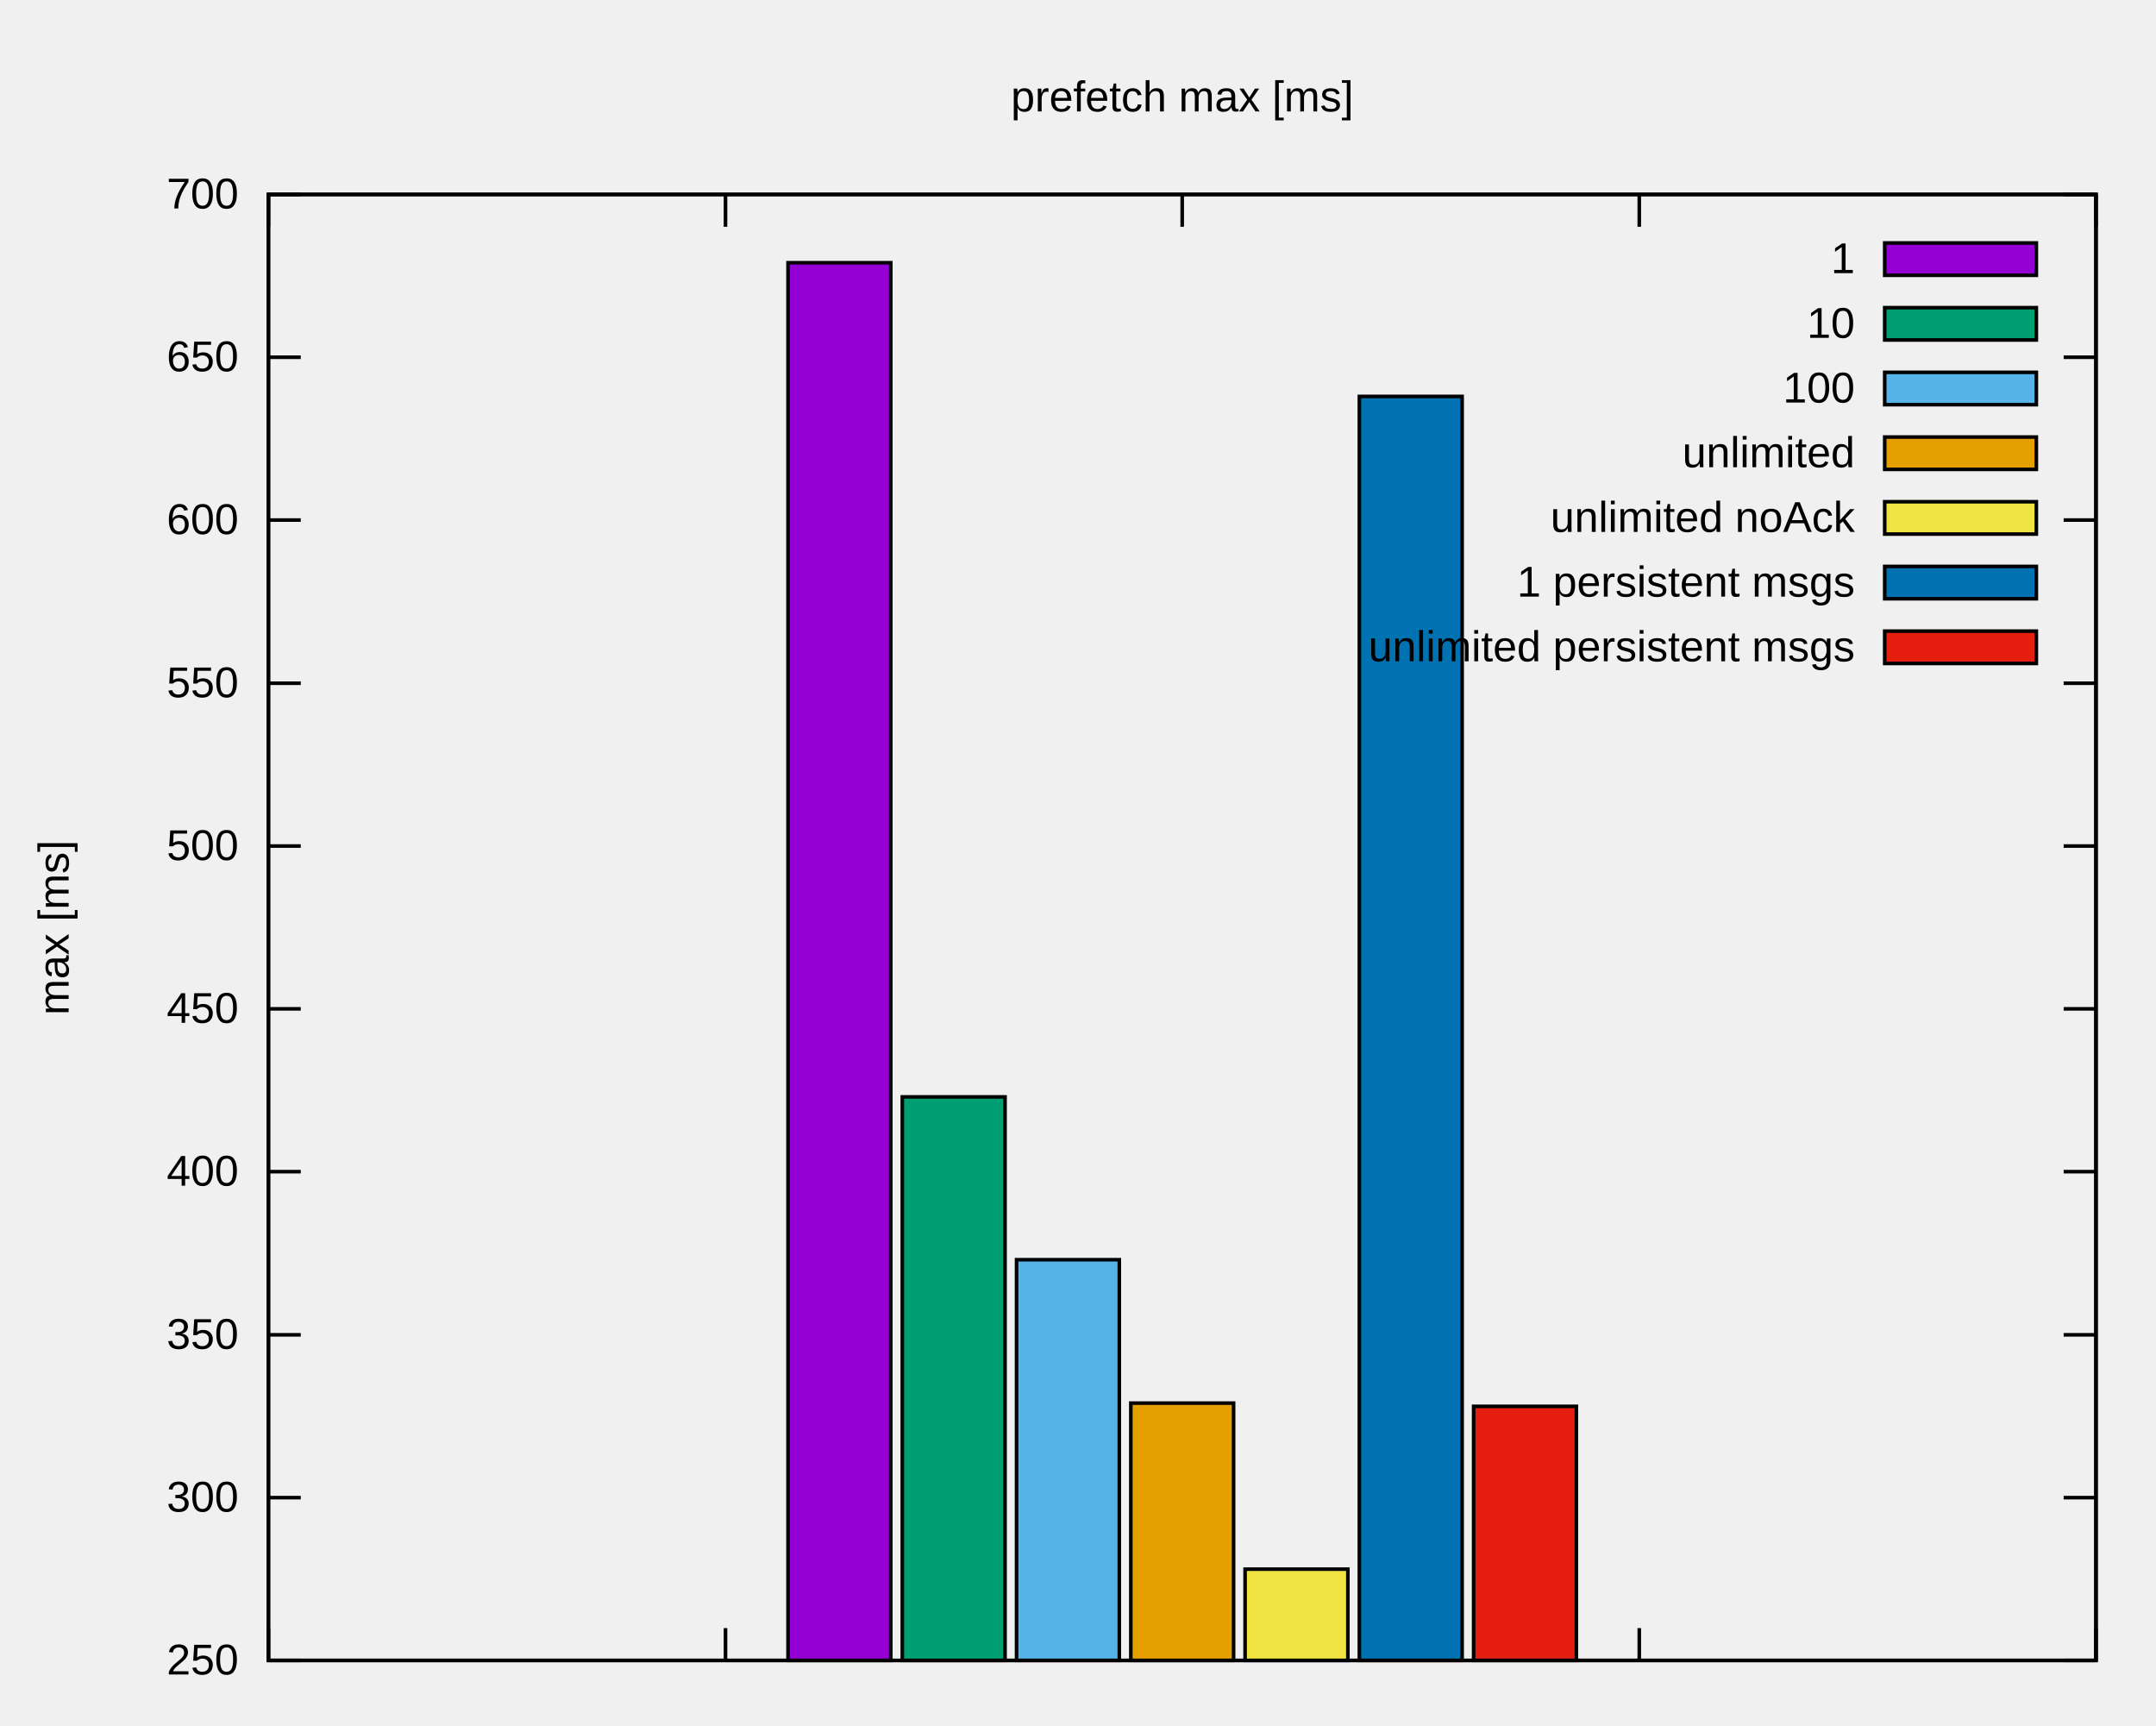
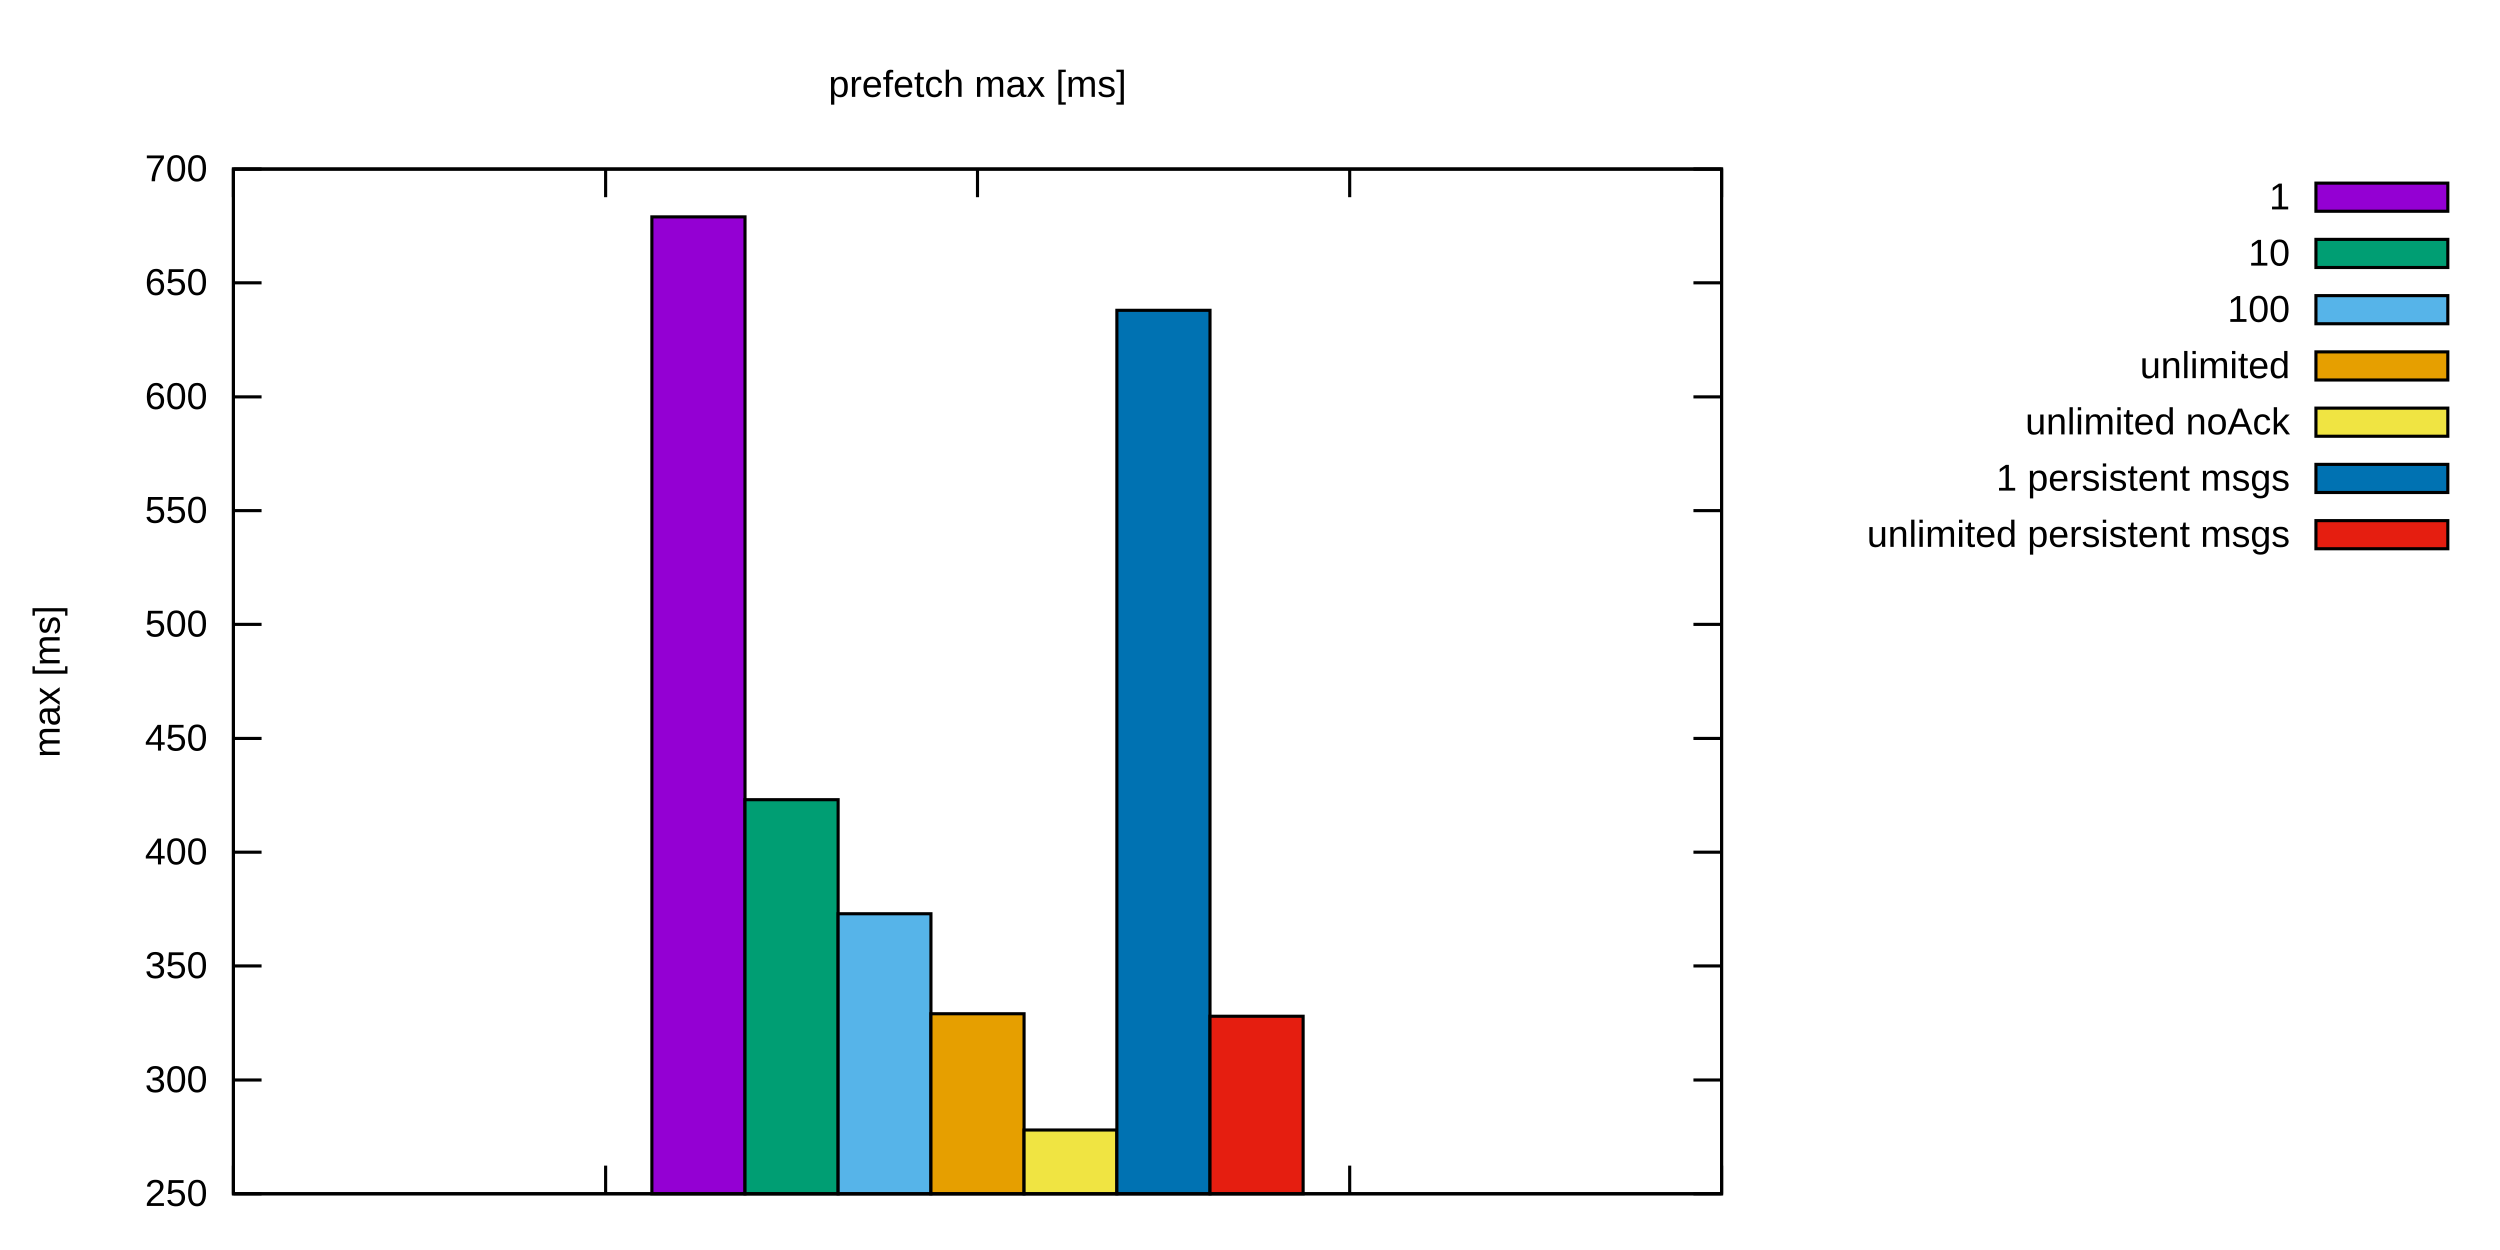
- <svg xmlns="http://www.w3.org/2000/svg" xmlns:xlink="http://www.w3.org/1999/xlink" width="600" height="480" viewBox="0 0 600 480">
+ <svg xmlns="http://www.w3.org/2000/svg" xmlns:xlink="http://www.w3.org/1999/xlink" width="800" height="400" viewBox="0 0 800 400">
  <g id="gnuplot_canvas">
-     <rect x="0" y="0" width="600" height="480" fill="none" />
+     <rect x="0" y="0" width="800" height="400" fill="#ffffff" />
    <defs>
      <circle id="gpDot" r="0.5" stroke-width="0.5" />
      <path id="gpPt0" stroke-width="0.222" stroke="currentColor" d="M-1,0 h2 M0,-1 v2" />
      <path id="gpPt1" stroke-width="0.222" stroke="currentColor" d="M-1,-1 L1,1 M1,-1 L-1,1" />
      <path id="gpPt2" stroke-width="0.222" stroke="currentColor" d="M-1,0 L1,0 M0,-1 L0,1 M-1,-1 L1,1 M-1,1 L1,-1" />
      <rect id="gpPt3" stroke-width="0.222" stroke="currentColor" x="-1" y="-1" width="2" height="2" />
      <rect id="gpPt4" stroke-width="0.222" stroke="currentColor" fill="currentColor" x="-1" y="-1" width="2" height="2" />
      <circle id="gpPt5" stroke-width="0.222" stroke="currentColor" cx="0" cy="0" r="1" />
      <use xlink:href="#gpPt5" id="gpPt6" fill="currentColor" stroke="none" />
      <path id="gpPt7" stroke-width="0.222" stroke="currentColor" d="M0,-1.33 L-1.33,0.67 L1.33,0.67 z" />
      <use xlink:href="#gpPt7" id="gpPt8" fill="currentColor" stroke="none" />
      <use xlink:href="#gpPt7" id="gpPt9" stroke="currentColor" transform="rotate(180)" />
      <use xlink:href="#gpPt9" id="gpPt10" fill="currentColor" stroke="none" />
      <use xlink:href="#gpPt3" id="gpPt11" stroke="currentColor" transform="rotate(45)" />
      <use xlink:href="#gpPt11" id="gpPt12" fill="currentColor" stroke="none" />
      <path id="gpPt13" stroke-width="0.222" stroke="currentColor" d="M0,1.330 L1.265,0.411 L0.782,-1.067 L-0.782,-1.076 L-1.265,0.411 z" />
      <use xlink:href="#gpPt13" id="gpPt14" fill="currentColor" stroke="none" />
      <filter id="textbox" filterUnits="objectBoundingBox" x="0" y="0" height="1" width="1">
-         <feFlood flood-color="white" flood-opacity="1" result="bgnd" />
+         <feFlood flood-color="#FFFFFF" flood-opacity="1" result="bgnd" />
        <feComposite in="SourceGraphic" in2="bgnd" operator="atop" />
      </filter>
      <filter id="greybox" filterUnits="objectBoundingBox" x="0" y="0" height="1" width="1">
        <feFlood flood-color="lightgrey" flood-opacity="1" result="grey" />
        <feComposite in="SourceGraphic" in2="grey" operator="atop" />
      </filter>
    </defs>
-     <g fill="none" color="white" stroke="currentColor" stroke-width="1.00" stroke-linecap="butt" stroke-linejoin="miter">
- </g>
-     <g fill="none" color="black" stroke="currentColor" stroke-width="1.00" stroke-linecap="butt" stroke-linejoin="miter">
-       <path stroke="black" d="M74.7,462.0 L83.7,462.0 M583.3,462.0 L574.3,462.0  " />
-       <g transform="translate(66.4,465.9)" stroke="none" fill="black" font-family="Arial" font-size="12.00" text-anchor="end">
+     <g fill="none" color="#FFFFFF" stroke="currentColor" stroke-width="1.00" stroke-linecap="butt" stroke-linejoin="miter">
+ </g>
+     <g fill="none" color="black" stroke="currentColor" stroke-width="1.00" stroke-linecap="butt" stroke-linejoin="miter">
+       <path stroke="black" d="M74.7,382.0 L83.7,382.0 M550.9,382.0 L541.9,382.0  " />
+       <g transform="translate(66.4,385.9)" stroke="none" fill="black" font-family="Arial" font-size="12.00" text-anchor="end">
        <text>
          <tspan font-family="Arial"> 250</tspan>
        </text>
      </g>
    </g>
    <g fill="none" color="black" stroke="currentColor" stroke-width="1.00" stroke-linecap="butt" stroke-linejoin="miter">
-       <path stroke="black" d="M74.7,416.7 L83.7,416.7 M583.3,416.7 L574.3,416.7  " />
-       <g transform="translate(66.4,420.6)" stroke="none" fill="black" font-family="Arial" font-size="12.00" text-anchor="end">
+       <path stroke="black" d="M74.7,345.6 L83.7,345.6 M550.9,345.6 L541.9,345.6  " />
+       <g transform="translate(66.4,349.5)" stroke="none" fill="black" font-family="Arial" font-size="12.00" text-anchor="end">
        <text>
          <tspan font-family="Arial"> 300</tspan>
        </text>
      </g>
    </g>
    <g fill="none" color="black" stroke="currentColor" stroke-width="1.00" stroke-linecap="butt" stroke-linejoin="miter">
-       <path stroke="black" d="M74.7,371.4 L83.7,371.4 M583.3,371.4 L574.3,371.4  " />
-       <g transform="translate(66.4,375.3)" stroke="none" fill="black" font-family="Arial" font-size="12.00" text-anchor="end">
+       <path stroke="black" d="M74.7,309.1 L83.7,309.1 M550.9,309.1 L541.9,309.1  " />
+       <g transform="translate(66.4,313.0)" stroke="none" fill="black" font-family="Arial" font-size="12.00" text-anchor="end">
        <text>
          <tspan font-family="Arial"> 350</tspan>
        </text>
      </g>
    </g>
    <g fill="none" color="black" stroke="currentColor" stroke-width="1.00" stroke-linecap="butt" stroke-linejoin="miter">
-       <path stroke="black" d="M74.7,326.0 L83.7,326.0 M583.3,326.0 L574.3,326.0  " />
-       <g transform="translate(66.4,329.9)" stroke="none" fill="black" font-family="Arial" font-size="12.00" text-anchor="end">
+       <path stroke="black" d="M74.7,272.7 L83.7,272.7 M550.9,272.7 L541.9,272.7  " />
+       <g transform="translate(66.4,276.6)" stroke="none" fill="black" font-family="Arial" font-size="12.00" text-anchor="end">
        <text>
          <tspan font-family="Arial"> 400</tspan>
        </text>
      </g>
    </g>
    <g fill="none" color="black" stroke="currentColor" stroke-width="1.00" stroke-linecap="butt" stroke-linejoin="miter">
-       <path stroke="black" d="M74.7,280.7 L83.7,280.7 M583.3,280.7 L574.3,280.7  " />
-       <g transform="translate(66.4,284.6)" stroke="none" fill="black" font-family="Arial" font-size="12.00" text-anchor="end">
+       <path stroke="black" d="M74.7,236.3 L83.7,236.3 M550.9,236.3 L541.9,236.3  " />
+       <g transform="translate(66.4,240.2)" stroke="none" fill="black" font-family="Arial" font-size="12.00" text-anchor="end">
        <text>
          <tspan font-family="Arial"> 450</tspan>
        </text>
      </g>
    </g>
    <g fill="none" color="black" stroke="currentColor" stroke-width="1.00" stroke-linecap="butt" stroke-linejoin="miter">
-       <path stroke="black" d="M74.7,235.4 L83.7,235.4 M583.3,235.4 L574.3,235.4  " />
-       <g transform="translate(66.4,239.3)" stroke="none" fill="black" font-family="Arial" font-size="12.00" text-anchor="end">
+       <path stroke="black" d="M74.7,199.8 L83.7,199.8 M550.9,199.8 L541.9,199.8  " />
+       <g transform="translate(66.4,203.7)" stroke="none" fill="black" font-family="Arial" font-size="12.00" text-anchor="end">
        <text>
          <tspan font-family="Arial"> 500</tspan>
        </text>
      </g>
    </g>
    <g fill="none" color="black" stroke="currentColor" stroke-width="1.00" stroke-linecap="butt" stroke-linejoin="miter">
-       <path stroke="black" d="M74.7,190.1 L83.7,190.1 M583.3,190.1 L574.3,190.1  " />
-       <g transform="translate(66.4,194.0)" stroke="none" fill="black" font-family="Arial" font-size="12.00" text-anchor="end">
+       <path stroke="black" d="M74.7,163.4 L83.7,163.4 M550.9,163.4 L541.9,163.4  " />
+       <g transform="translate(66.4,167.3)" stroke="none" fill="black" font-family="Arial" font-size="12.00" text-anchor="end">
        <text>
          <tspan font-family="Arial"> 550</tspan>
        </text>
      </g>
    </g>
    <g fill="none" color="black" stroke="currentColor" stroke-width="1.00" stroke-linecap="butt" stroke-linejoin="miter">
-       <path stroke="black" d="M74.7,144.7 L83.7,144.7 M583.3,144.7 L574.3,144.7  " />
-       <g transform="translate(66.4,148.6)" stroke="none" fill="black" font-family="Arial" font-size="12.00" text-anchor="end">
+       <path stroke="black" d="M74.7,127.0 L83.7,127.0 M550.9,127.0 L541.9,127.0  " />
+       <g transform="translate(66.4,130.9)" stroke="none" fill="black" font-family="Arial" font-size="12.00" text-anchor="end">
        <text>
          <tspan font-family="Arial"> 600</tspan>
        </text>
      </g>
    </g>
    <g fill="none" color="black" stroke="currentColor" stroke-width="1.00" stroke-linecap="butt" stroke-linejoin="miter">
-       <path stroke="black" d="M74.7,99.4 L83.7,99.4 M583.3,99.4 L574.3,99.4  " />
-       <g transform="translate(66.4,103.3)" stroke="none" fill="black" font-family="Arial" font-size="12.00" text-anchor="end">
+       <path stroke="black" d="M74.7,90.5 L83.7,90.5 M550.9,90.5 L541.9,90.5  " />
+       <g transform="translate(66.4,94.4)" stroke="none" fill="black" font-family="Arial" font-size="12.00" text-anchor="end">
        <text>
          <tspan font-family="Arial"> 650</tspan>
        </text>
      </g>
    </g>
    <g fill="none" color="black" stroke="currentColor" stroke-width="1.00" stroke-linecap="butt" stroke-linejoin="miter">
-       <path stroke="black" d="M74.7,54.1 L83.7,54.1 M583.3,54.1 L574.3,54.1  " />
+       <path stroke="black" d="M74.7,54.1 L83.7,54.1 M550.9,54.1 L541.9,54.1  " />
      <g transform="translate(66.4,58.0)" stroke="none" fill="black" font-family="Arial" font-size="12.00" text-anchor="end">
        <text>
          <tspan font-family="Arial"> 700</tspan>
        </text>
      </g>
    </g>
    <g fill="none" color="black" stroke="currentColor" stroke-width="1.00" stroke-linecap="butt" stroke-linejoin="miter">
-       <path stroke="black" d="M74.7,462.0 L74.7,453.0 M74.7,54.1 L74.7,63.1  " />
-     </g>
-     <g fill="none" color="black" stroke="currentColor" stroke-width="1.00" stroke-linecap="butt" stroke-linejoin="miter">
-       <path stroke="black" d="M201.9,462.0 L201.9,453.0 M201.9,54.1 L201.9,63.1  " />
-     </g>
-     <g fill="none" color="black" stroke="currentColor" stroke-width="1.00" stroke-linecap="butt" stroke-linejoin="miter">
-       <path stroke="black" d="M329.0,462.0 L329.0,453.0 M329.0,54.1 L329.0,63.1  " />
-     </g>
-     <g fill="none" color="black" stroke="currentColor" stroke-width="1.00" stroke-linecap="butt" stroke-linejoin="miter">
-       <path stroke="black" d="M456.2,462.0 L456.2,453.0 M456.2,54.1 L456.2,63.1  " />
-     </g>
-     <g fill="none" color="black" stroke="currentColor" stroke-width="1.00" stroke-linecap="butt" stroke-linejoin="miter">
-       <path stroke="black" d="M583.3,462.0 L583.3,453.0 M583.3,54.1 L583.3,63.1  " />
-     </g>
-     <g fill="none" color="black" stroke="currentColor" stroke-width="1.00" stroke-linecap="butt" stroke-linejoin="miter">
- </g>
-     <g fill="none" color="black" stroke="currentColor" stroke-width="1.00" stroke-linecap="butt" stroke-linejoin="miter">
-       <path stroke="black" d="M74.7,54.1 L74.7,462.0 L583.3,462.0 L583.3,54.1 L74.7,54.1 Z  " />
-     </g>
-     <g fill="none" color="black" stroke="currentColor" stroke-width="1.00" stroke-linecap="butt" stroke-linejoin="miter">
-       <g transform="translate(19.1,258.1) rotate(270)" stroke="none" fill="black" font-family="Arial" font-size="12.00" text-anchor="middle">
+       <path stroke="black" d="M74.7,382.0 L74.7,373.0 M74.7,54.1 L74.7,63.1  " />
+     </g>
+     <g fill="none" color="black" stroke="currentColor" stroke-width="1.00" stroke-linecap="butt" stroke-linejoin="miter">
+       <path stroke="black" d="M193.8,382.0 L193.8,373.0 M193.8,54.1 L193.8,63.1  " />
+     </g>
+     <g fill="none" color="black" stroke="currentColor" stroke-width="1.00" stroke-linecap="butt" stroke-linejoin="miter">
+       <path stroke="black" d="M312.8,382.0 L312.8,373.0 M312.8,54.1 L312.8,63.1  " />
+     </g>
+     <g fill="none" color="black" stroke="currentColor" stroke-width="1.00" stroke-linecap="butt" stroke-linejoin="miter">
+       <path stroke="black" d="M431.9,382.0 L431.9,373.0 M431.9,54.1 L431.9,63.1  " />
+     </g>
+     <g fill="none" color="black" stroke="currentColor" stroke-width="1.00" stroke-linecap="butt" stroke-linejoin="miter">
+       <path stroke="black" d="M550.9,382.0 L550.9,373.0 M550.9,54.1 L550.9,63.1  " />
+     </g>
+     <g fill="none" color="black" stroke="currentColor" stroke-width="1.00" stroke-linecap="butt" stroke-linejoin="miter">
+ </g>
+     <g fill="none" color="black" stroke="currentColor" stroke-width="1.00" stroke-linecap="butt" stroke-linejoin="miter">
+       <path stroke="black" d="M74.7,54.1 L74.7,382.0 L550.9,382.0 L550.9,54.1 L74.7,54.1 Z  " />
+     </g>
+     <g fill="none" color="black" stroke="currentColor" stroke-width="1.00" stroke-linecap="butt" stroke-linejoin="miter">
+       <g transform="translate(19.1,218.1) rotate(270)" stroke="none" fill="black" font-family="Arial" font-size="12.00" text-anchor="middle">
        <text>
          <tspan font-family="Arial">max [ms]</tspan>
        </text>
      </g>
    </g>
    <g fill="none" color="black" stroke="currentColor" stroke-width="1.00" stroke-linecap="butt" stroke-linejoin="miter">
-       <g transform="translate(329.0,31.0)" stroke="none" fill="black" font-family="Arial" font-size="12.00" text-anchor="middle">
+       <g transform="translate(312.8,31.0)" stroke="none" fill="black" font-family="Arial" font-size="12.00" text-anchor="middle">
        <text>
          <tspan font-family="Arial">prefetch max [ms]</tspan>
        </text>
      </g>
    </g>
    <g id="gnuplot_plot_1">
      <g fill="none" color="black" stroke="currentColor" stroke-width="1.00" stroke-linecap="butt" stroke-linejoin="miter">
-         <g transform="translate(516.2,76.0)" stroke="none" fill="black" font-family="Arial" font-size="12.00" text-anchor="end">
+         <g transform="translate(732.8,67.0)" stroke="none" fill="black" font-family="Arial" font-size="12.00" text-anchor="end">
          <text>
            <tspan font-family="Arial">1</tspan>
          </text>
        </g>
      </g>
      <g fill="none" color="black" stroke="currentColor" stroke-width="1.00" stroke-linecap="butt" stroke-linejoin="miter">
        <g stroke="none" shape-rendering="crispEdges">
-           <polygon fill="rgb(148,   0, 211)" points="524.5,76.6 566.7,76.6 566.7,67.6 524.5,67.6 " />
-         </g>
-         <path stroke="black" d="M524.5,76.6 L566.7,76.6 L566.7,67.6 L524.5,67.6 L524.5,76.6 Z  " />
-       </g>
-       <g fill="none" color="black" stroke="currentColor" stroke-width="1.00" stroke-linecap="butt" stroke-linejoin="miter">
-         <g stroke="none" shape-rendering="crispEdges">
-           <polygon fill="rgb(148,   0, 211)" points="219.3,462.0 248.0,462.0 248.0,73.0 219.3,73.0 " />
-         </g>
-         <path stroke="black" d="M219.3,462.0 L219.3,73.1 L247.9,73.1 L247.9,462.0 L219.3,462.0 Z  " />
+           <polygon fill="rgb(148,   0, 211)" points="741.1,67.6 783.3,67.6 783.3,58.6 741.1,58.6 " />
+         </g>
+         <path stroke="black" d="M741.1,67.6 L783.3,67.6 L783.3,58.6 L741.1,58.6 L741.1,67.6 Z  " />
+       </g>
+       <g fill="none" color="black" stroke="currentColor" stroke-width="1.00" stroke-linecap="butt" stroke-linejoin="miter">
+         <g stroke="none" shape-rendering="crispEdges">
+           <polygon fill="rgb(148,   0, 211)" points="208.6,382.0 238.5,382.0 238.5,69.3 208.6,69.3 " />
+         </g>
+         <path stroke="black" d="M208.6,382.0 L208.6,69.4 L238.4,69.4 L238.4,382.0 L208.6,382.0 Z  " />
      </g>
      <g fill="none" color="black" stroke="currentColor" stroke-width="1.00" stroke-linecap="butt" stroke-linejoin="miter">
</g>
    </g>
    <g id="gnuplot_plot_2">
      <g fill="none" color="black" stroke="currentColor" stroke-width="1.00" stroke-linecap="butt" stroke-linejoin="miter">
-         <g transform="translate(516.2,94.0)" stroke="none" fill="black" font-family="Arial" font-size="12.00" text-anchor="end">
+         <g transform="translate(732.8,85.0)" stroke="none" fill="black" font-family="Arial" font-size="12.00" text-anchor="end">
          <text>
            <tspan font-family="Arial">10</tspan>
          </text>
        </g>
      </g>
      <g fill="none" color="black" stroke="currentColor" stroke-width="1.00" stroke-linecap="butt" stroke-linejoin="miter">
        <g stroke="none" shape-rendering="crispEdges">
-           <polygon fill="rgb(  0, 158, 115)" points="524.5,94.6 566.7,94.6 566.7,85.6 524.5,85.6 " />
-         </g>
-         <path stroke="black" d="M524.5,94.6 L566.7,94.6 L566.7,85.6 L524.5,85.6 L524.5,94.6 Z  " />
-       </g>
-       <g fill="none" color="black" stroke="currentColor" stroke-width="1.00" stroke-linecap="butt" stroke-linejoin="miter">
-         <g stroke="none" shape-rendering="crispEdges">
-           <polygon fill="rgb(  0, 158, 115)" points="251.1,462.0 279.8,462.0 279.8,305.1 251.1,305.1 " />
-         </g>
-         <path stroke="black" d="M251.1,462.0 L251.1,305.2 L279.7,305.2 L279.7,462.0 L251.1,462.0 Z  " />
+           <polygon fill="rgb(  0, 158, 115)" points="741.1,85.6 783.3,85.6 783.3,76.6 741.1,76.6 " />
+         </g>
+         <path stroke="black" d="M741.1,85.6 L783.3,85.6 L783.3,76.6 L741.1,76.6 L741.1,85.6 Z  " />
+       </g>
+       <g fill="none" color="black" stroke="currentColor" stroke-width="1.00" stroke-linecap="butt" stroke-linejoin="miter">
+         <g stroke="none" shape-rendering="crispEdges">
+           <polygon fill="rgb(  0, 158, 115)" points="238.4,382.0 268.3,382.0 268.3,255.8 238.4,255.8 " />
+         </g>
+         <path stroke="black" d="M238.4,382.0 L238.4,255.9 L268.2,255.9 L268.2,382.0 L238.4,382.0 Z  " />
      </g>
      <g fill="none" color="black" stroke="currentColor" stroke-width="1.00" stroke-linecap="butt" stroke-linejoin="miter">
</g>
    </g>
    <g id="gnuplot_plot_3">
      <g fill="none" color="black" stroke="currentColor" stroke-width="1.00" stroke-linecap="butt" stroke-linejoin="miter">
-         <g transform="translate(516.2,112.0)" stroke="none" fill="black" font-family="Arial" font-size="12.00" text-anchor="end">
+         <g transform="translate(732.8,103.0)" stroke="none" fill="black" font-family="Arial" font-size="12.00" text-anchor="end">
          <text>
            <tspan font-family="Arial">100</tspan>
          </text>
        </g>
      </g>
      <g fill="none" color="black" stroke="currentColor" stroke-width="1.00" stroke-linecap="butt" stroke-linejoin="miter">
        <g stroke="none" shape-rendering="crispEdges">
-           <polygon fill="rgb( 86, 180, 233)" points="524.5,112.6 566.7,112.6 566.7,103.6 524.5,103.6 " />
-         </g>
-         <path stroke="black" d="M524.5,112.6 L566.7,112.6 L566.7,103.6 L524.5,103.6 L524.5,112.6 Z  " />
-       </g>
-       <g fill="none" color="black" stroke="currentColor" stroke-width="1.00" stroke-linecap="butt" stroke-linejoin="miter">
-         <g stroke="none" shape-rendering="crispEdges">
-           <polygon fill="rgb( 86, 180, 233)" points="282.9,462.0 311.6,462.0 311.6,350.4 282.9,350.4 " />
-         </g>
-         <path stroke="black" d="M282.9,462.0 L282.9,350.5 L311.5,350.5 L311.5,462.0 L282.9,462.0 Z  " />
+           <polygon fill="rgb( 86, 180, 233)" points="741.1,103.6 783.3,103.6 783.3,94.6 741.1,94.6 " />
+         </g>
+         <path stroke="black" d="M741.1,103.6 L783.3,103.6 L783.3,94.6 L741.1,94.6 L741.1,103.6 Z  " />
+       </g>
+       <g fill="none" color="black" stroke="currentColor" stroke-width="1.00" stroke-linecap="butt" stroke-linejoin="miter">
+         <g stroke="none" shape-rendering="crispEdges">
+           <polygon fill="rgb( 86, 180, 233)" points="268.2,382.0 298.0,382.0 298.0,292.3 268.2,292.3 " />
+         </g>
+         <path stroke="black" d="M268.2,382.0 L268.2,292.4 L297.9,292.4 L297.9,382.0 L268.2,382.0 Z  " />
      </g>
      <g fill="none" color="black" stroke="currentColor" stroke-width="1.00" stroke-linecap="butt" stroke-linejoin="miter">
</g>
    </g>
    <g id="gnuplot_plot_4">
      <g fill="none" color="black" stroke="currentColor" stroke-width="1.00" stroke-linecap="butt" stroke-linejoin="miter">
-         <g transform="translate(516.2,130.0)" stroke="none" fill="black" font-family="Arial" font-size="12.00" text-anchor="end">
+         <g transform="translate(732.8,121.0)" stroke="none" fill="black" font-family="Arial" font-size="12.00" text-anchor="end">
          <text>
            <tspan font-family="Arial">unlimited</tspan>
          </text>
        </g>
      </g>
      <g fill="none" color="black" stroke="currentColor" stroke-width="1.00" stroke-linecap="butt" stroke-linejoin="miter">
        <g stroke="none" shape-rendering="crispEdges">
-           <polygon fill="rgb(230, 159,   0)" points="524.5,130.6 566.7,130.6 566.7,121.6 524.5,121.6 " />
-         </g>
-         <path stroke="black" d="M524.5,130.6 L566.7,130.6 L566.7,121.6 L524.5,121.6 L524.5,130.6 Z  " />
-       </g>
-       <g fill="none" color="black" stroke="currentColor" stroke-width="1.00" stroke-linecap="butt" stroke-linejoin="miter">
-         <g stroke="none" shape-rendering="crispEdges">
-           <polygon fill="rgb(230, 159,   0)" points="314.7,462.0 343.4,462.0 343.4,390.3 314.7,390.3 " />
-         </g>
-         <path stroke="black" d="M314.7,462.0 L314.7,390.4 L343.3,390.4 L343.3,462.0 L314.7,462.0 Z  " />
+           <polygon fill="rgb(230, 159,   0)" points="741.1,121.6 783.3,121.6 783.3,112.6 741.1,112.6 " />
+         </g>
+         <path stroke="black" d="M741.1,121.6 L783.3,121.6 L783.3,112.6 L741.1,112.6 L741.1,121.6 Z  " />
+       </g>
+       <g fill="none" color="black" stroke="currentColor" stroke-width="1.00" stroke-linecap="butt" stroke-linejoin="miter">
+         <g stroke="none" shape-rendering="crispEdges">
+           <polygon fill="rgb(230, 159,   0)" points="297.9,382.0 327.8,382.0 327.8,324.3 297.9,324.3 " />
+         </g>
+         <path stroke="black" d="M297.9,382.0 L297.9,324.4 L327.7,324.4 L327.7,382.0 L297.9,382.0 Z  " />
      </g>
      <g fill="none" color="black" stroke="currentColor" stroke-width="1.00" stroke-linecap="butt" stroke-linejoin="miter">
</g>
    </g>
    <g id="gnuplot_plot_5">
      <g fill="none" color="black" stroke="currentColor" stroke-width="1.00" stroke-linecap="butt" stroke-linejoin="miter">
-         <g transform="translate(516.2,148.0)" stroke="none" fill="black" font-family="Arial" font-size="12.00" text-anchor="end">
+         <g transform="translate(732.8,139.0)" stroke="none" fill="black" font-family="Arial" font-size="12.00" text-anchor="end">
          <text>
            <tspan font-family="Arial">unlimited noAck</tspan>
          </text>
        </g>
      </g>
      <g fill="none" color="black" stroke="currentColor" stroke-width="1.00" stroke-linecap="butt" stroke-linejoin="miter">
        <g stroke="none" shape-rendering="crispEdges">
-           <polygon fill="rgb(240, 228,  66)" points="524.5,148.6 566.7,148.6 566.7,139.6 524.5,139.6 " />
-         </g>
-         <path stroke="black" d="M524.5,148.6 L566.7,148.6 L566.7,139.6 L524.5,139.6 L524.5,148.6 Z  " />
-       </g>
-       <g fill="none" color="black" stroke="currentColor" stroke-width="1.00" stroke-linecap="butt" stroke-linejoin="miter">
-         <g stroke="none" shape-rendering="crispEdges">
-           <polygon fill="rgb(240, 228,  66)" points="346.5,462.0 375.2,462.0 375.2,436.5 346.5,436.5 " />
-         </g>
-         <path stroke="black" d="M346.5,462.0 L346.5,436.6 L375.1,436.6 L375.1,462.0 L346.5,462.0 Z  " />
+           <polygon fill="rgb(240, 228,  66)" points="741.1,139.6 783.3,139.6 783.3,130.6 741.1,130.6 " />
+         </g>
+         <path stroke="black" d="M741.1,139.6 L783.3,139.6 L783.3,130.6 L741.1,130.6 L741.1,139.6 Z  " />
+       </g>
+       <g fill="none" color="black" stroke="currentColor" stroke-width="1.00" stroke-linecap="butt" stroke-linejoin="miter">
+         <g stroke="none" shape-rendering="crispEdges">
+           <polygon fill="rgb(240, 228,  66)" points="327.7,382.0 357.5,382.0 357.5,361.5 327.7,361.5 " />
+         </g>
+         <path stroke="black" d="M327.7,382.0 L327.7,361.6 L357.4,361.6 L357.4,382.0 L327.7,382.0 Z  " />
      </g>
      <g fill="none" color="black" stroke="currentColor" stroke-width="1.00" stroke-linecap="butt" stroke-linejoin="miter">
</g>
    </g>
    <g id="gnuplot_plot_6">
      <g fill="none" color="black" stroke="currentColor" stroke-width="1.00" stroke-linecap="butt" stroke-linejoin="miter">
-         <g transform="translate(516.2,166.0)" stroke="none" fill="black" font-family="Arial" font-size="12.00" text-anchor="end">
+         <g transform="translate(732.8,157.0)" stroke="none" fill="black" font-family="Arial" font-size="12.00" text-anchor="end">
          <text>
            <tspan font-family="Arial">1 persistent msgs</tspan>
          </text>
        </g>
      </g>
      <g fill="none" color="black" stroke="currentColor" stroke-width="1.00" stroke-linecap="butt" stroke-linejoin="miter">
        <g stroke="none" shape-rendering="crispEdges">
-           <polygon fill="rgb(  0, 114, 178)" points="524.5,166.6 566.7,166.6 566.7,157.6 524.5,157.6 " />
-         </g>
-         <path stroke="black" d="M524.5,166.6 L566.7,166.6 L566.7,157.6 L524.5,157.6 L524.5,166.6 Z  " />
-       </g>
-       <g fill="none" color="black" stroke="currentColor" stroke-width="1.00" stroke-linecap="butt" stroke-linejoin="miter">
-         <g stroke="none" shape-rendering="crispEdges">
-           <polygon fill="rgb(  0, 114, 178)" points="378.3,462.0 407.0,462.0 407.0,110.2 378.3,110.2 " />
-         </g>
-         <path stroke="black" d="M378.3,462.0 L378.3,110.3 L406.9,110.3 L406.9,462.0 L378.3,462.0 Z  " />
+           <polygon fill="rgb(  0, 114, 178)" points="741.1,157.6 783.3,157.6 783.3,148.6 741.1,148.6 " />
+         </g>
+         <path stroke="black" d="M741.1,157.6 L783.3,157.6 L783.3,148.6 L741.1,148.6 L741.1,157.6 Z  " />
+       </g>
+       <g fill="none" color="black" stroke="currentColor" stroke-width="1.00" stroke-linecap="butt" stroke-linejoin="miter">
+         <g stroke="none" shape-rendering="crispEdges">
+           <polygon fill="rgb(  0, 114, 178)" points="357.4,382.0 387.3,382.0 387.3,99.2 357.4,99.2 " />
+         </g>
+         <path stroke="black" d="M357.4,382.0 L357.4,99.3 L387.2,99.3 L387.2,382.0 L357.4,382.0 Z  " />
      </g>
      <g fill="none" color="black" stroke="currentColor" stroke-width="1.00" stroke-linecap="butt" stroke-linejoin="miter">
</g>
    </g>
    <g id="gnuplot_plot_7">
      <g fill="none" color="black" stroke="currentColor" stroke-width="1.00" stroke-linecap="butt" stroke-linejoin="miter">
-         <g transform="translate(516.2,184.0)" stroke="none" fill="black" font-family="Arial" font-size="12.00" text-anchor="end">
+         <g transform="translate(732.8,175.0)" stroke="none" fill="black" font-family="Arial" font-size="12.00" text-anchor="end">
          <text>
            <tspan font-family="Arial">unlimited persistent msgs</tspan>
          </text>
        </g>
      </g>
      <g fill="none" color="black" stroke="currentColor" stroke-width="1.00" stroke-linecap="butt" stroke-linejoin="miter">
        <g stroke="none" shape-rendering="crispEdges">
-           <polygon fill="rgb(229,  30,  16)" points="524.5,184.6 566.7,184.6 566.7,175.6 524.5,175.6 " />
-         </g>
-         <path stroke="black" d="M524.5,184.6 L566.7,184.6 L566.7,175.6 L524.5,175.6 L524.5,184.6 Z  " />
-       </g>
-       <g fill="none" color="black" stroke="currentColor" stroke-width="1.00" stroke-linecap="butt" stroke-linejoin="miter">
-         <g stroke="none" shape-rendering="crispEdges">
-           <polygon fill="rgb(229,  30,  16)" points="410.1,462.0 438.8,462.0 438.8,391.2 410.1,391.2 " />
-         </g>
-         <path stroke="black" d="M410.1,462.0 L410.1,391.3 L438.7,391.3 L438.7,462.0 L410.1,462.0 Z  " />
-       </g>
-       <g fill="none" color="black" stroke="currentColor" stroke-width="1.00" stroke-linecap="butt" stroke-linejoin="miter">
- </g>
-     </g>
-     <g fill="none" color="white" stroke="rgb(229,  30,  16)" stroke-width="2.00" stroke-linecap="butt" stroke-linejoin="miter">
+           <polygon fill="rgb(229,  30,  16)" points="741.1,175.6 783.3,175.6 783.3,166.6 741.1,166.6 " />
+         </g>
+         <path stroke="black" d="M741.1,175.6 L783.3,175.6 L783.3,166.6 L741.1,166.6 L741.1,175.6 Z  " />
+       </g>
+       <g fill="none" color="black" stroke="currentColor" stroke-width="1.00" stroke-linecap="butt" stroke-linejoin="miter">
+         <g stroke="none" shape-rendering="crispEdges">
+           <polygon fill="rgb(229,  30,  16)" points="387.2,382.0 417.1,382.0 417.1,325.1 387.2,325.1 " />
+         </g>
+         <path stroke="black" d="M387.2,382.0 L387.2,325.2 L417.0,325.2 L417.0,382.0 L387.2,382.0 Z  " />
+       </g>
+       <g fill="none" color="black" stroke="currentColor" stroke-width="1.00" stroke-linecap="butt" stroke-linejoin="miter">
+ </g>
+     </g>
+     <g fill="none" color="#FFFFFF" stroke="rgb(229,  30,  16)" stroke-width="2.00" stroke-linecap="butt" stroke-linejoin="miter">
</g>
    <g fill="none" color="black" stroke="currentColor" stroke-width="2.00" stroke-linecap="butt" stroke-linejoin="miter">
</g>
    <g fill="none" color="black" stroke="black" stroke-width="1.00" stroke-linecap="butt" stroke-linejoin="miter">
</g>
    <g fill="none" color="black" stroke="currentColor" stroke-width="1.00" stroke-linecap="butt" stroke-linejoin="miter">
-       <path stroke="black" d="M74.7,54.1 L74.7,462.0 L583.3,462.0 L583.3,54.1 L74.7,54.1 Z  " />
+       <path stroke="black" d="M74.7,54.1 L74.7,382.0 L550.9,382.0 L550.9,54.1 L74.7,54.1 Z  " />
    </g>
    <g fill="none" color="black" stroke="currentColor" stroke-width="1.00" stroke-linecap="butt" stroke-linejoin="miter">
</g>
  </g>
</svg>
